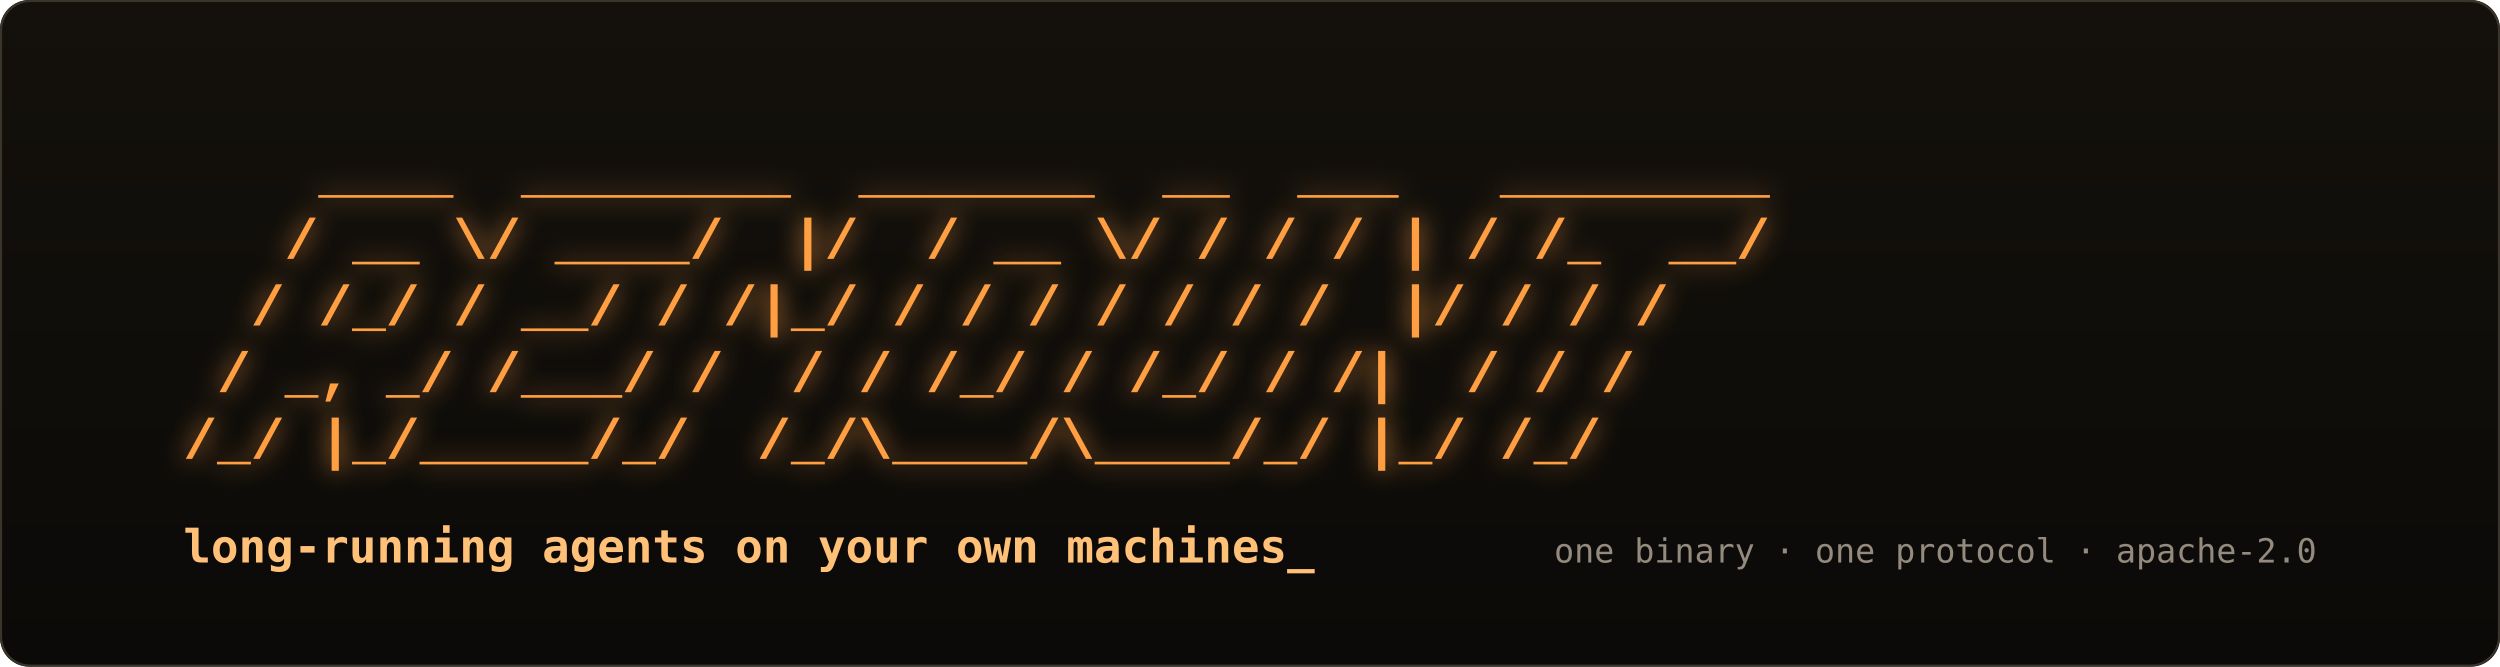
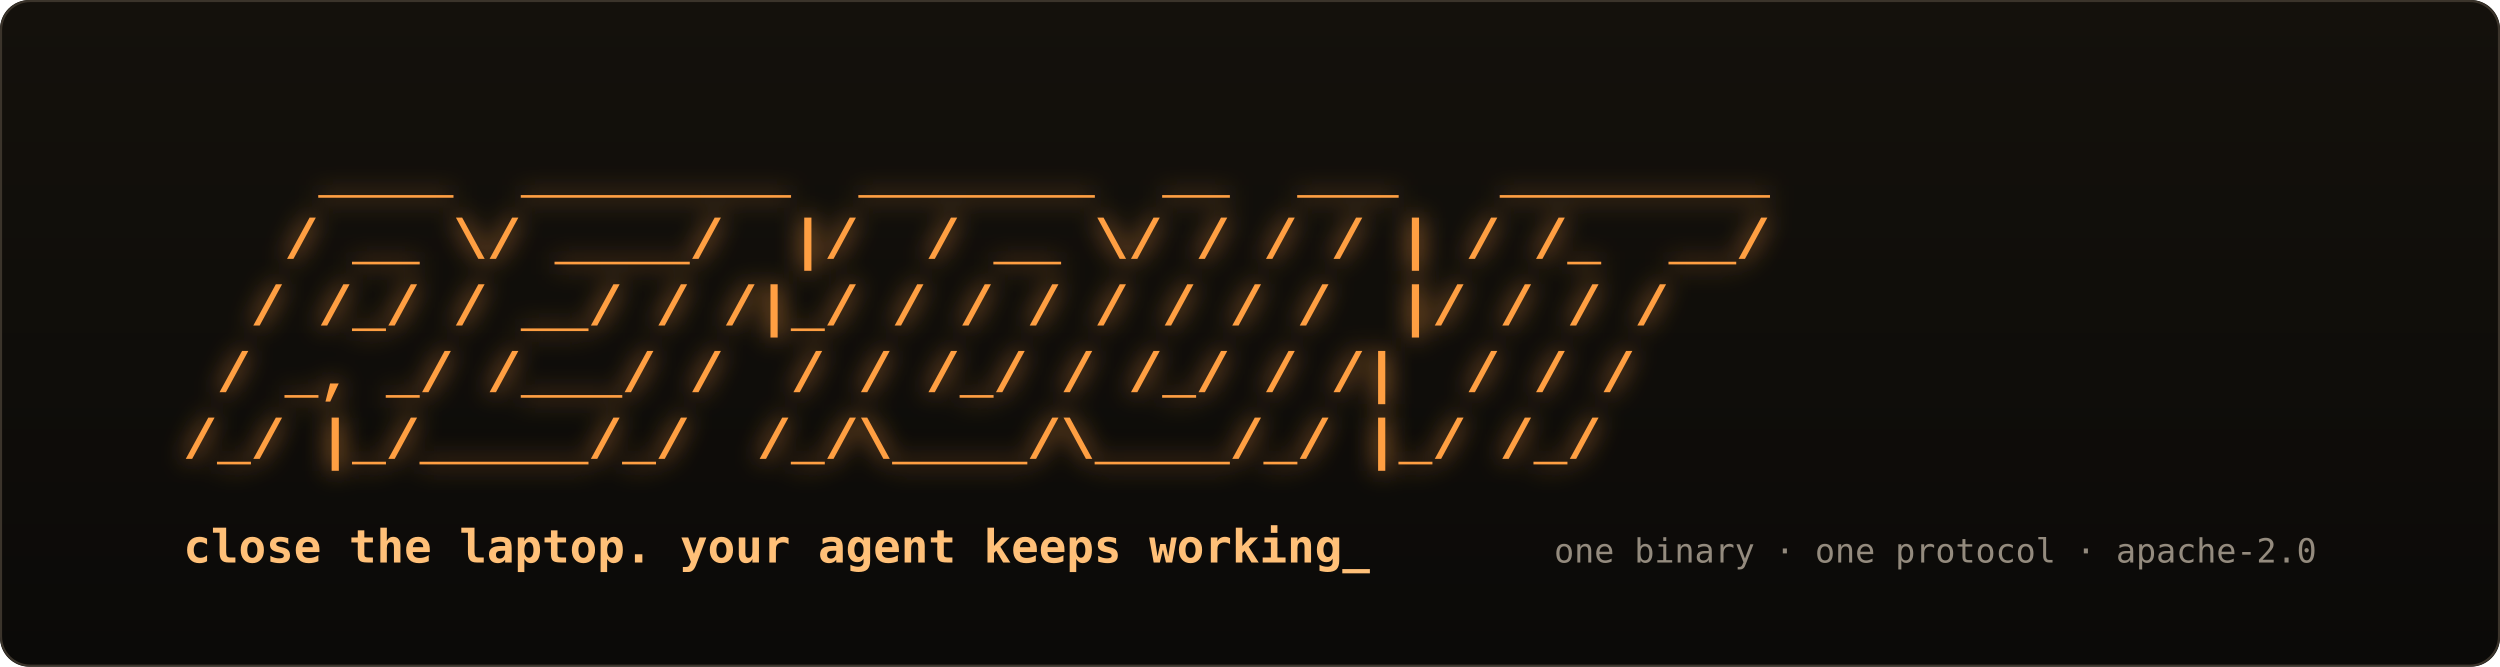
<svg xmlns="http://www.w3.org/2000/svg" width="1200" height="320" viewBox="0 0 1200 320" role="img" aria-label="Remount: long-running agents on your own machines">
  <defs>
    <filter id="glow" x="-10%" y="-30%" width="120%" height="160%">
      <feGaussianBlur stdDeviation="6" result="b" />
      <feMerge>
        <feMergeNode in="b" />
        <feMergeNode in="SourceGraphic" />
      </feMerge>
    </filter>
    <linearGradient id="fade" x1="0" y1="0" x2="0" y2="1">
      <stop offset="0" stop-color="#14110c" />
      <stop offset="1" stop-color="#0b0a08" />
    </linearGradient>
  </defs>
  <rect width="1200" height="320" rx="14" fill="url(#fade)" />
  <rect x="0.5" y="0.5" width="1199" height="319" rx="14" fill="none" stroke="#3b342b" />
  <g font-family="ui-monospace, SFMono-Regular, Menlo, Consolas, 'Liberation Mono', monospace" fill="#ff9f43" filter="url(#glow)" font-size="27" font-weight="700">
    <text x="88" y="92" xml:space="preserve">    ____  ________  _______  __  ___   ________</text>
    <text x="88" y="124" xml:space="preserve">   / __ \/ ____/  |/  / __ \/ / / / | / /_  __/</text>
    <text x="88" y="156" xml:space="preserve">  / /_/ / __/ / /|_/ / / / / / / /  |/ / / /   </text>
    <text x="88" y="188" xml:space="preserve"> / _, _/ /___/ /  / / /_/ / /_/ / /|  / / /    </text>
    <text x="88" y="220" xml:space="preserve">/_/ |_/_____/_/  /_/\____/\____/_/ |_/ /_/     </text>
  </g>
-   <text x="88" y="270" font-family="ui-monospace, SFMono-Regular, Menlo, Consolas, monospace" font-size="22" font-weight="700" fill="#ffc078">long-running agents on your own machines_</text>
+   <text x="88" y="270" font-family="ui-monospace, SFMono-Regular, Menlo, Consolas, monospace" font-size="22" font-weight="700" fill="#ffc078">close the laptop. your agent keeps working_</text>
  <text x="1112" y="270" text-anchor="end" font-family="ui-monospace, SFMono-Regular, Menlo, Consolas, monospace" font-size="16" fill="#948b7e">one binary · one protocol · apache-2.0</text>
</svg>
